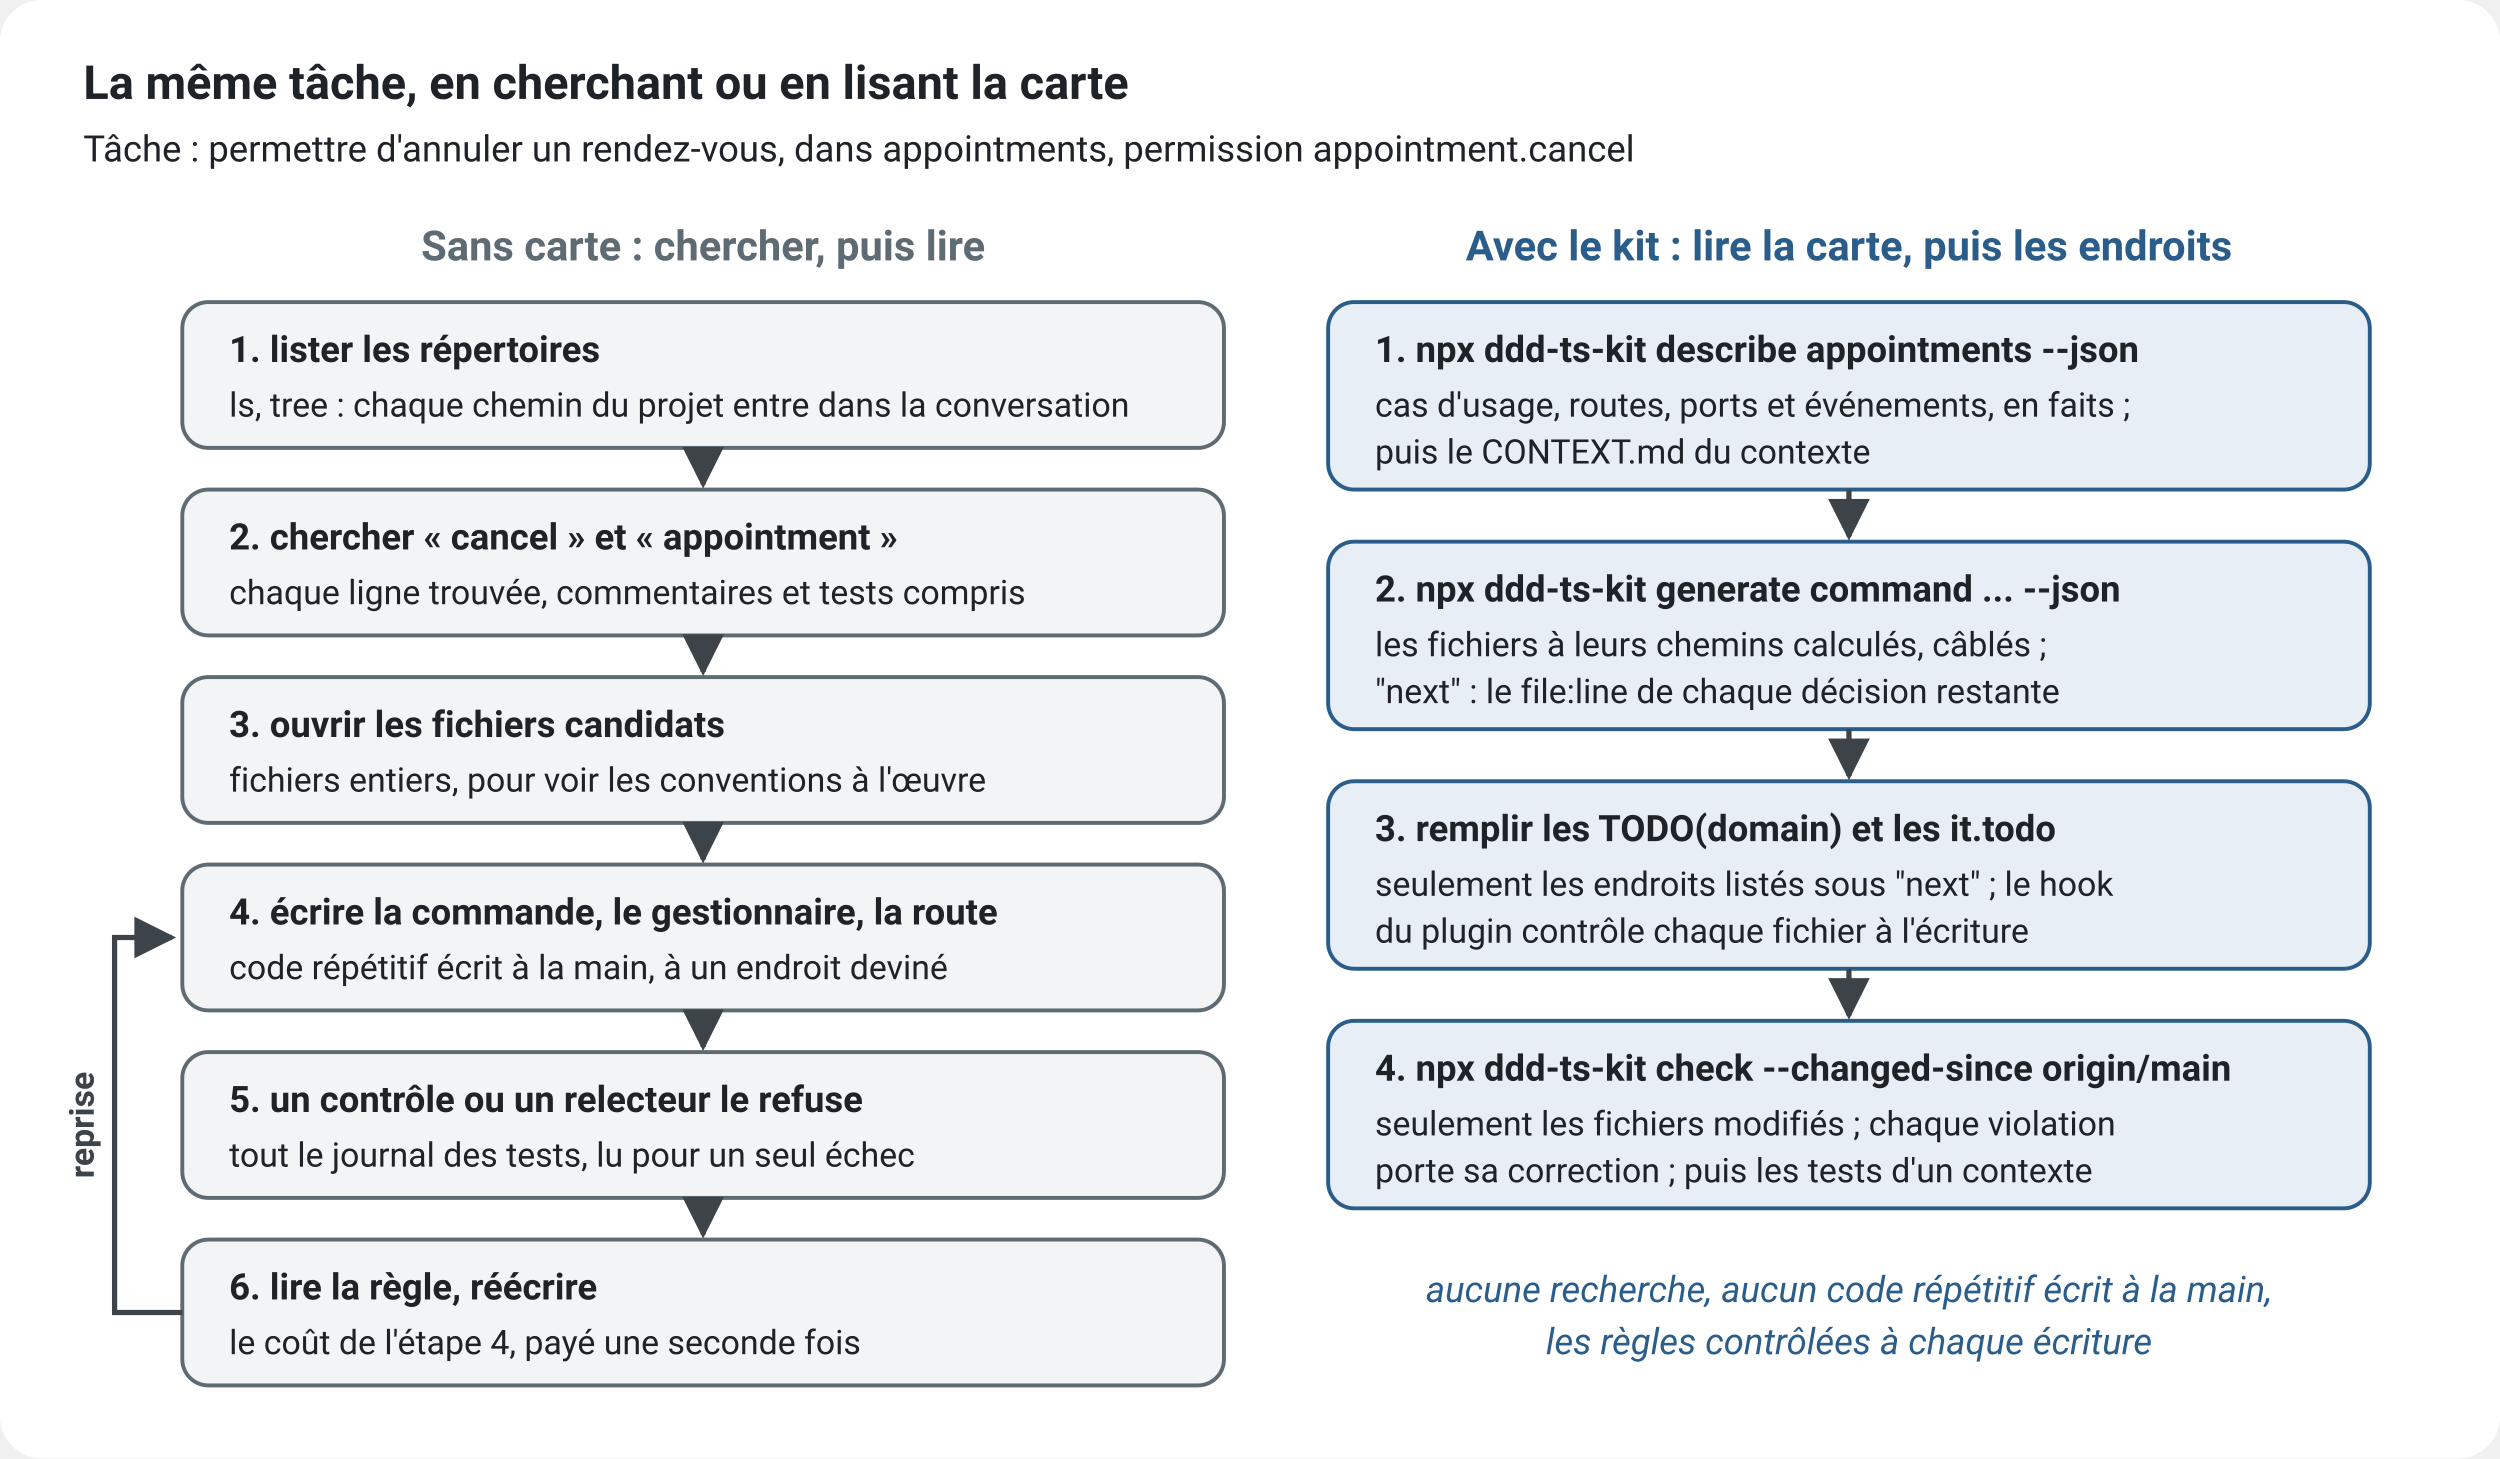
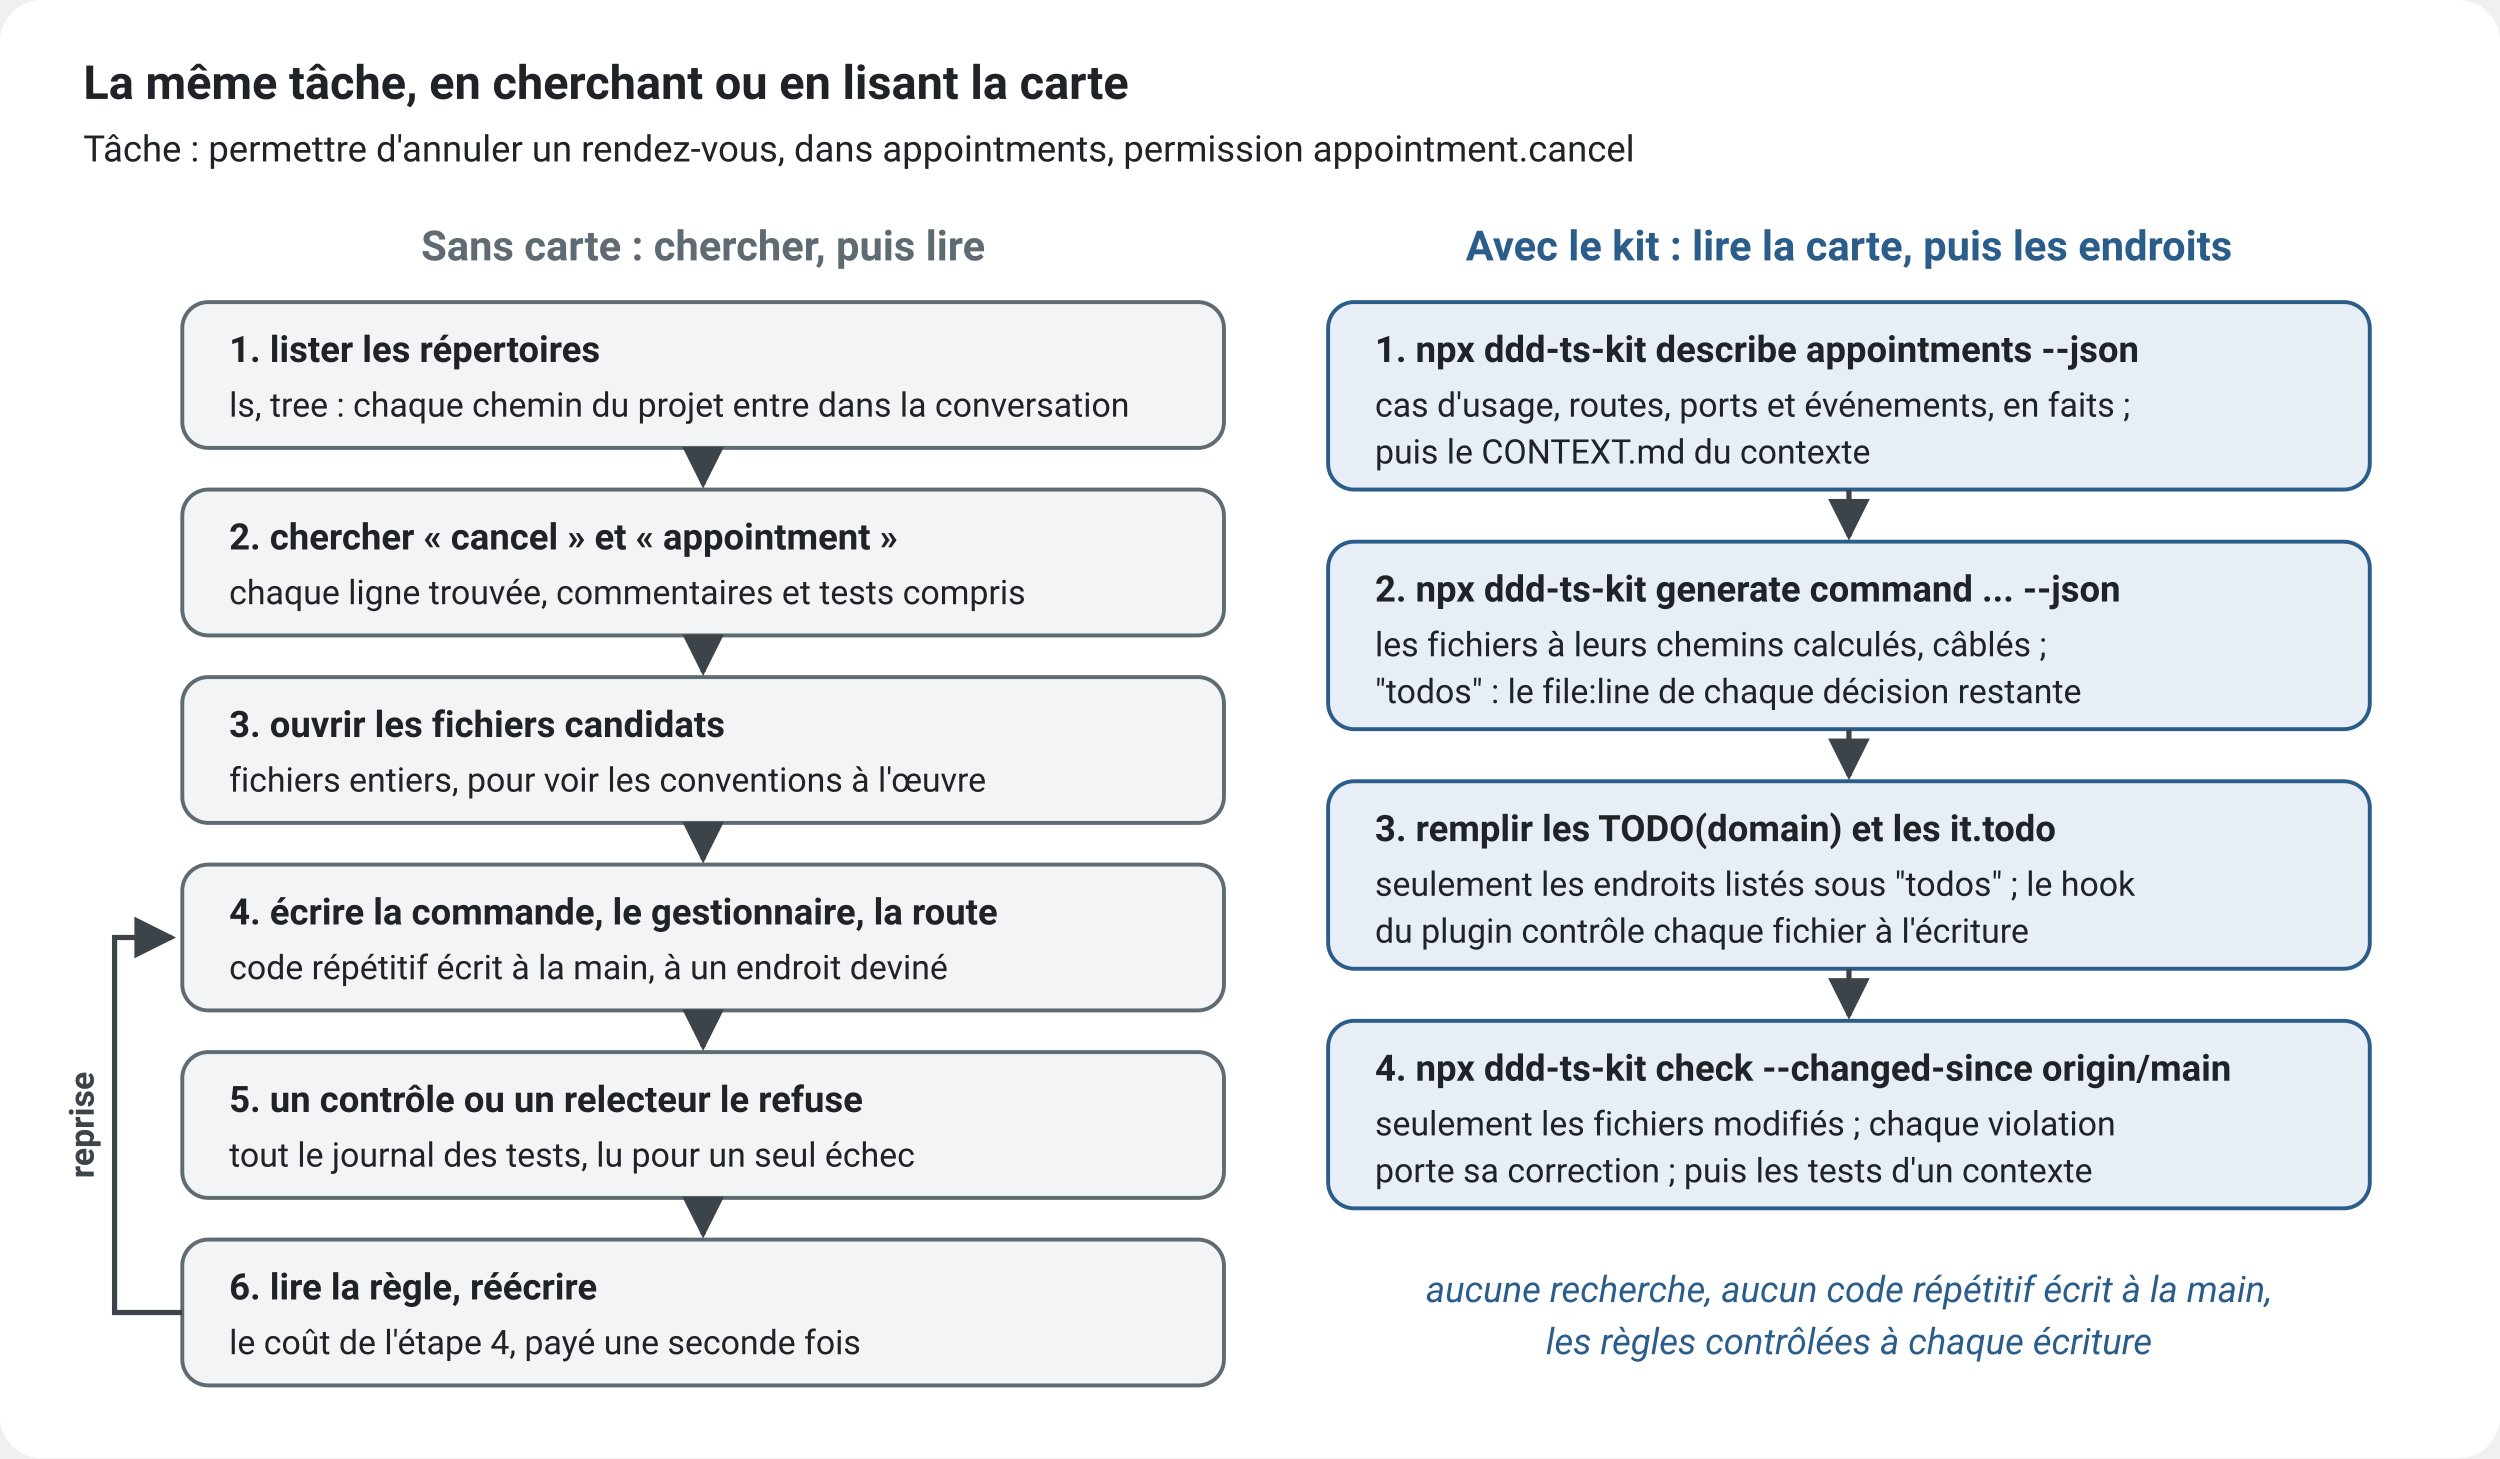
<svg xmlns="http://www.w3.org/2000/svg" viewBox="0 0 960 560" width="960" height="560" role="img" aria-labelledby="title desc" font-family="system-ui, -apple-system, 'Segoe UI', Roboto, sans-serif">
  <defs>
    <marker id="arrow" viewBox="0 0 10 10" refX="9" refY="5" markerWidth="8" markerHeight="8" orient="auto-start-reverse">
      <path d="M0,0 L10,5 L0,10 z" fill="#3d4449" />
    </marker>
  </defs>
  <rect width="960" height="560" rx="16" fill="#ffffff" />
  <text x="32" y="38" font-size="18" font-weight="600" fill="#1f2328">La même tâche, en cherchant ou en lisant la carte</text>
  <text x="32" y="62" font-size="14" fill="#1f2328">Tâche : permettre d'annuler un rendez-vous, dans appointments, permission appointment.cancel</text>
  <text x="270" y="100" font-size="16" font-weight="700" fill="#5f6b73" text-anchor="middle">Sans carte : chercher, puis lire</text>
  <rect x="70" y="116" width="400" height="56" rx="10" fill="#f3f4f5" stroke="#5f6b73" stroke-width="1.5" />
  <text x="88" y="139" font-size="14" font-weight="600" fill="#1f2328">1. lister les répertoires</text>
  <text x="88" y="160" font-size="13" fill="#1f2328">ls, tree : chaque chemin du projet entre dans la conversation</text>
  <rect x="70" y="188" width="400" height="56" rx="10" fill="#f3f4f5" stroke="#5f6b73" stroke-width="1.5" />
  <text x="88" y="211" font-size="14" font-weight="600" fill="#1f2328">2. chercher « cancel » et « appointment »</text>
  <text x="88" y="232" font-size="13" fill="#1f2328">chaque ligne trouvée, commentaires et tests compris</text>
  <rect x="70" y="260" width="400" height="56" rx="10" fill="#f3f4f5" stroke="#5f6b73" stroke-width="1.5" />
  <text x="88" y="283" font-size="14" font-weight="600" fill="#1f2328">3. ouvrir les fichiers candidats</text>
  <text x="88" y="304" font-size="13" fill="#1f2328">fichiers entiers, pour voir les conventions à l'œuvre</text>
  <rect x="70" y="332" width="400" height="56" rx="10" fill="#f3f4f5" stroke="#5f6b73" stroke-width="1.5" />
  <text x="88" y="355" font-size="14" font-weight="600" fill="#1f2328">4. écrire la commande, le gestionnaire, la route</text>
  <text x="88" y="376" font-size="13" fill="#1f2328">code répétitif écrit à la main, à un endroit deviné</text>
  <rect x="70" y="404" width="400" height="56" rx="10" fill="#f3f4f5" stroke="#5f6b73" stroke-width="1.5" />
  <text x="88" y="427" font-size="14" font-weight="600" fill="#1f2328">5. un contrôle ou un relecteur le refuse</text>
  <text x="88" y="448" font-size="13" fill="#1f2328">tout le journal des tests, lu pour un seul échec</text>
  <rect x="70" y="476" width="400" height="56" rx="10" fill="#f3f4f5" stroke="#5f6b73" stroke-width="1.5" />
  <text x="88" y="499" font-size="14" font-weight="600" fill="#1f2328">6. lire la règle, réécrire</text>
  <text x="88" y="520" font-size="13" fill="#1f2328">le coût de l'étape 4, payé une seconde fois</text>
  <line x1="270" y1="172" x2="270" y2="186" stroke="#3d4449" stroke-width="2" marker-end="url(#arrow)" />
  <line x1="270" y1="244" x2="270" y2="258" stroke="#3d4449" stroke-width="2" marker-end="url(#arrow)" />
  <line x1="270" y1="316" x2="270" y2="330" stroke="#3d4449" stroke-width="2" marker-end="url(#arrow)" />
  <line x1="270" y1="388" x2="270" y2="402" stroke="#3d4449" stroke-width="2" marker-end="url(#arrow)" />
  <line x1="270" y1="460" x2="270" y2="474" stroke="#3d4449" stroke-width="2" marker-end="url(#arrow)" />
  <path d="M70,504 H44 V360 H66" fill="none" stroke="#3d4449" stroke-width="2" marker-end="url(#arrow)" />
  <text x="36" y="432" font-size="13" font-weight="600" fill="#3d4449" text-anchor="middle" transform="rotate(-90 36 432)">reprise</text>
  <text x="710" y="100" font-size="16" font-weight="700" fill="#2b5d8a" text-anchor="middle">Avec le kit : lire la carte, puis les endroits</text>
  <rect x="510" y="116" width="400" height="72" rx="10" fill="#e7eef5" stroke="#2b5d8a" stroke-width="1.5" />
  <text x="528" y="139" font-size="14" font-weight="600" fill="#1f2328">1. npx ddd-ts-kit describe appointments --json</text>
  <text x="528" y="160" font-size="13" fill="#1f2328">cas d'usage, routes, ports et événements, en faits ;</text>
  <text x="528" y="178" font-size="13" fill="#1f2328">puis le CONTEXT.md du contexte</text>
  <rect x="510" y="208" width="400" height="72" rx="10" fill="#e7eef5" stroke="#2b5d8a" stroke-width="1.5" />
  <text x="528" y="231" font-size="14" font-weight="600" fill="#1f2328">2. npx ddd-ts-kit generate command ... --json</text>
  <text x="528" y="252" font-size="13" fill="#1f2328">les fichiers à leurs chemins calculés, câblés ;</text>
-   <text x="528" y="270" font-size="13" fill="#1f2328">"next" : le file:line de chaque décision restante</text>
+   <text x="528" y="270" font-size="13" fill="#1f2328">"todos" : le file:line de chaque décision restante</text>
  <rect x="510" y="300" width="400" height="72" rx="10" fill="#e7eef5" stroke="#2b5d8a" stroke-width="1.5" />
  <text x="528" y="323" font-size="14" font-weight="600" fill="#1f2328">3. remplir les TODO(domain) et les it.todo</text>
-   <text x="528" y="344" font-size="13" fill="#1f2328">seulement les endroits listés sous "next" ; le hook</text>
+   <text x="528" y="344" font-size="13" fill="#1f2328">seulement les endroits listés sous "todos" ; le hook</text>
  <text x="528" y="362" font-size="13" fill="#1f2328">du plugin contrôle chaque fichier à l'écriture</text>
  <rect x="510" y="392" width="400" height="72" rx="10" fill="#e7eef5" stroke="#2b5d8a" stroke-width="1.5" />
  <text x="528" y="415" font-size="14" font-weight="600" fill="#1f2328">4. npx ddd-ts-kit check --changed-since origin/main</text>
  <text x="528" y="436" font-size="13" fill="#1f2328">seulement les fichiers modifiés ; chaque violation</text>
  <text x="528" y="454" font-size="13" fill="#1f2328">porte sa correction ; puis les tests d'un contexte</text>
  <line x1="710" y1="188" x2="710" y2="206" stroke="#3d4449" stroke-width="2" marker-end="url(#arrow)" />
  <line x1="710" y1="280" x2="710" y2="298" stroke="#3d4449" stroke-width="2" marker-end="url(#arrow)" />
  <line x1="710" y1="372" x2="710" y2="390" stroke="#3d4449" stroke-width="2" marker-end="url(#arrow)" />
  <text x="710" y="500" font-size="14" font-style="italic" fill="#2b5d8a" text-anchor="middle">aucune recherche, aucun code répétitif écrit à la main,</text>
  <text x="710" y="520" font-size="14" font-style="italic" fill="#2b5d8a" text-anchor="middle">les règles contrôlées à chaque écriture</text>
</svg>
